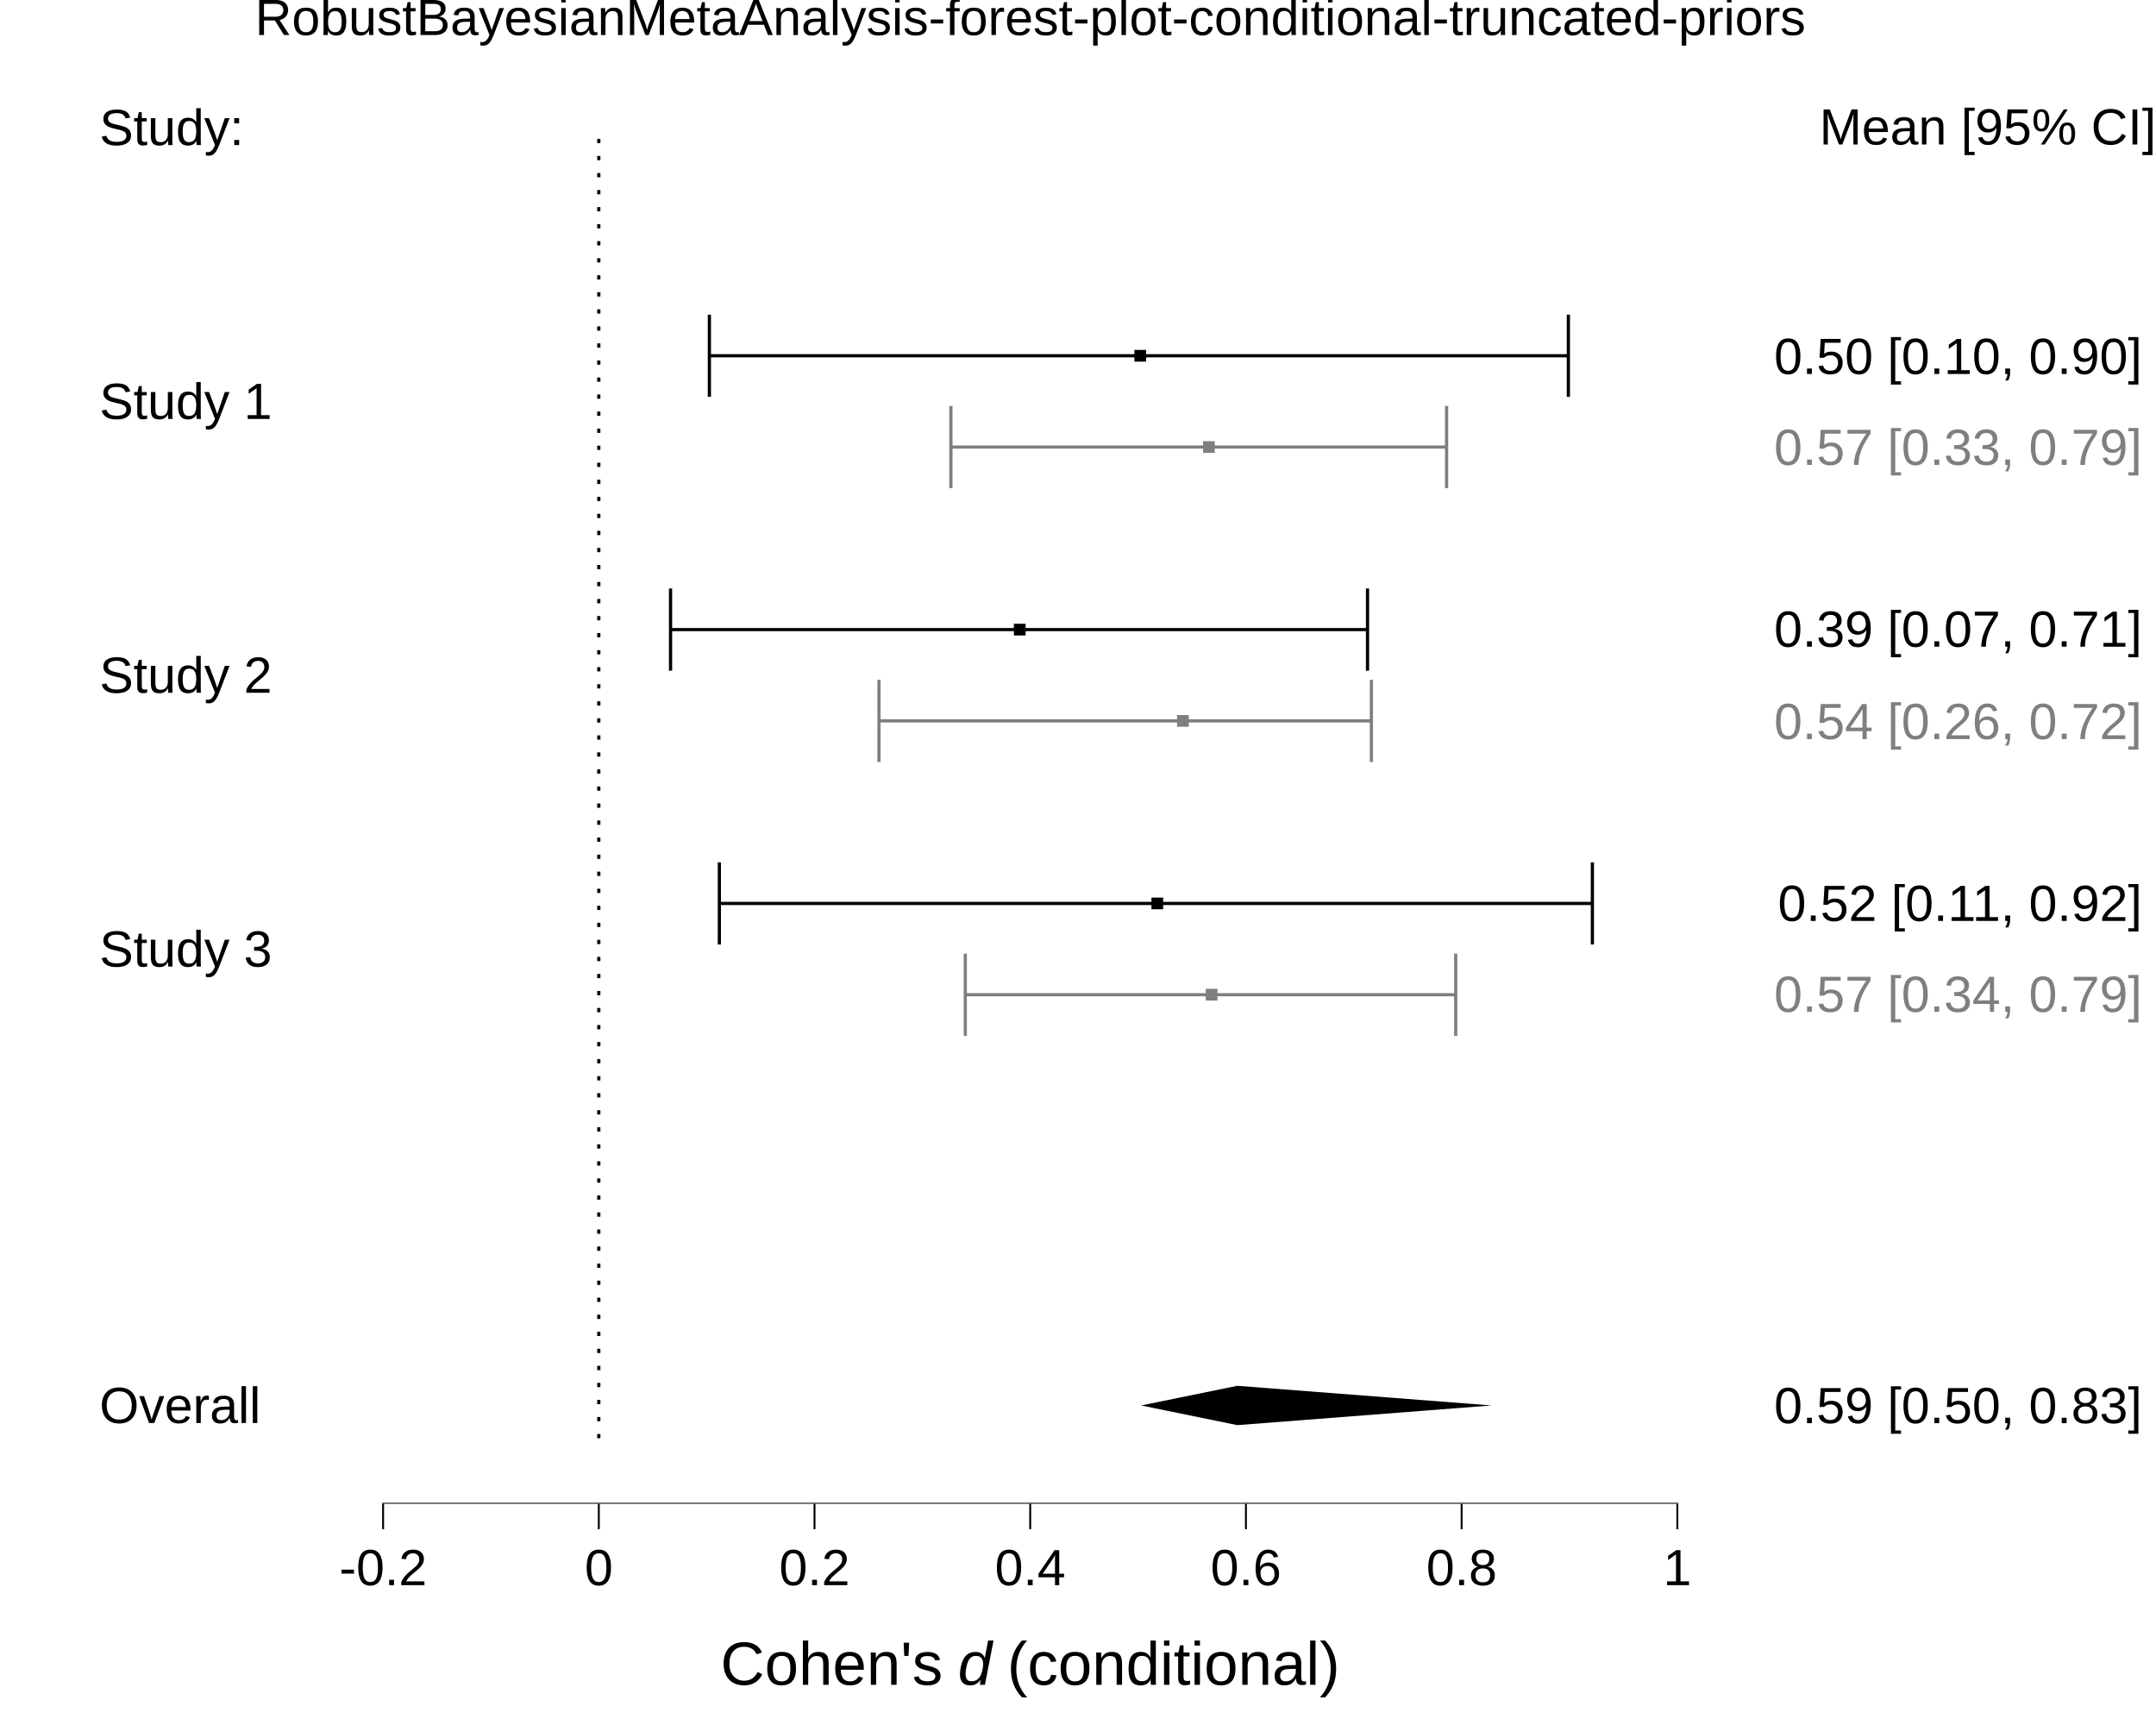
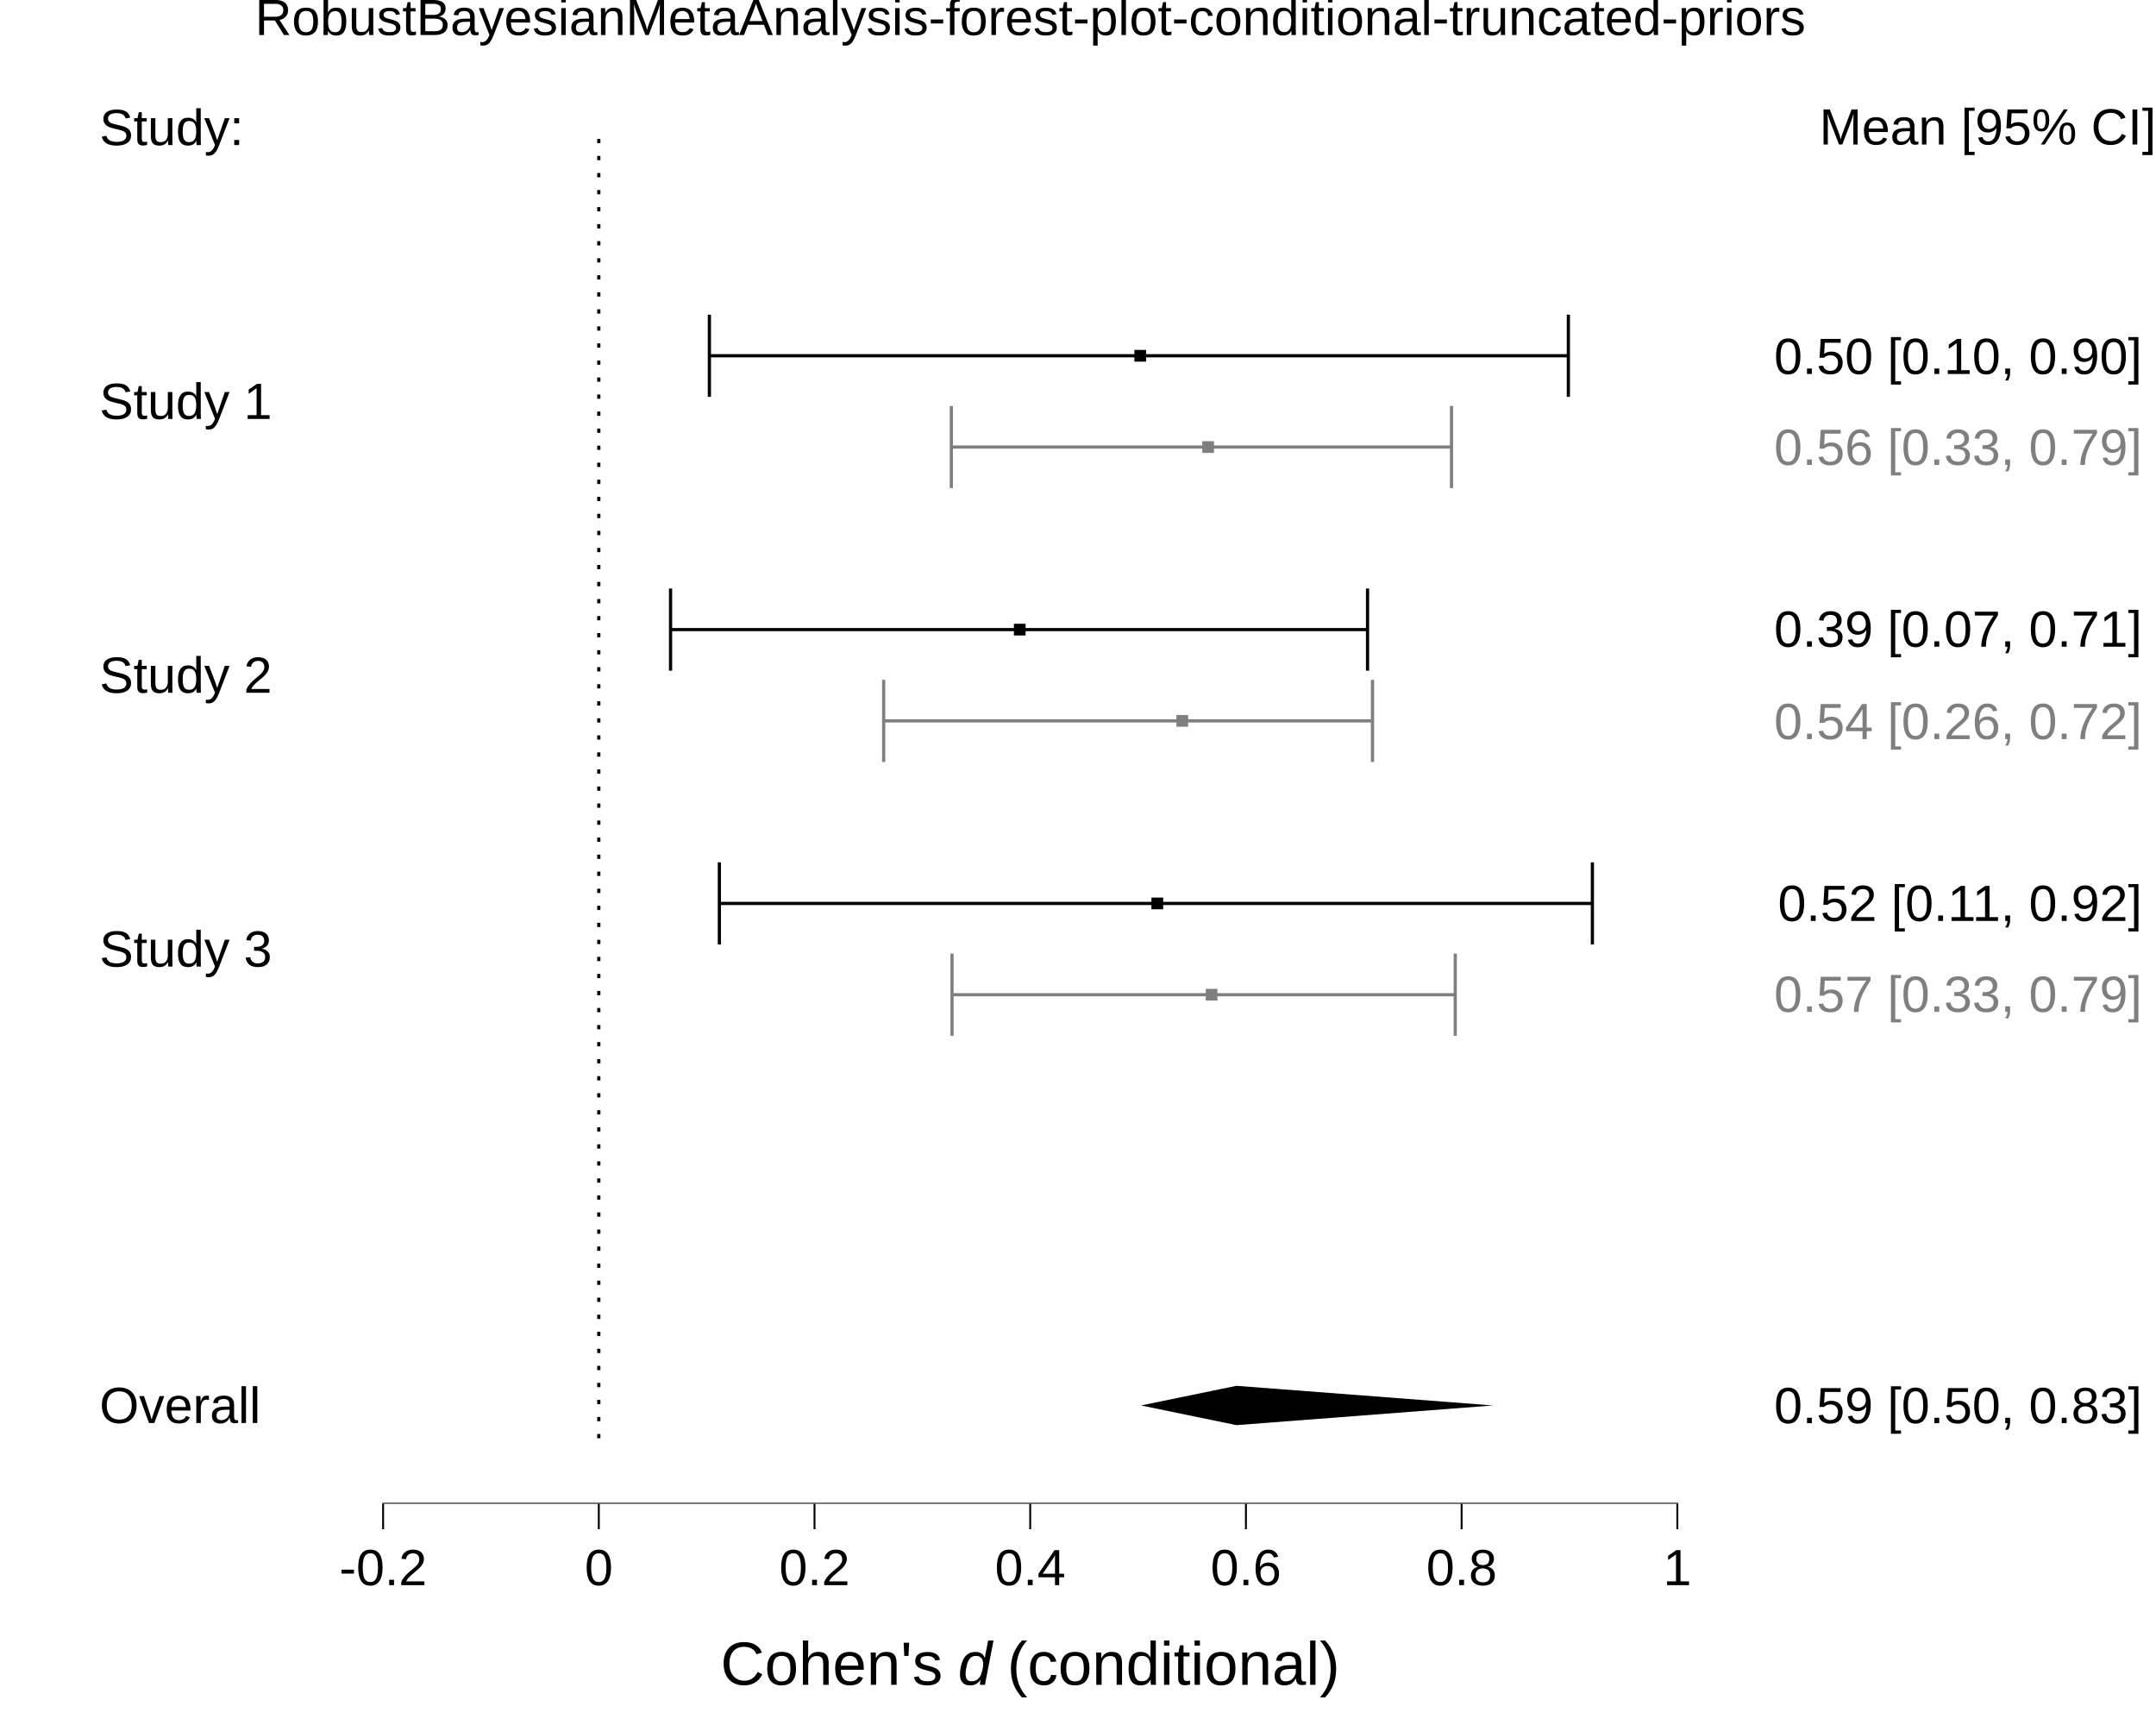
<svg xmlns="http://www.w3.org/2000/svg" viewBox="0 0 720.00 576.00">
  <defs>
    <style type="text/css">
    line, polyline, polygon, path, rect, circle {
      fill: none;
      stroke: #000000;
      stroke-linecap: round;
      stroke-linejoin: round;
      stroke-miterlimit: 10.00;
    }
  </style>
  </defs>
  <rect width="100%" height="100%" style="stroke: none; fill: #FFFFFF;" />
  <rect x="0.00" y="0.00" width="720.00" height="576.00" style="stroke-width: 10.67; stroke: none;" />
  <defs>
    <clipPath id="cpMTA2LjMzfDU4MS43Nnw1MDIuMTN8MjAuNzE=">
      <rect x="106.33" y="20.71" width="475.43" height="481.41" />
    </clipPath>
  </defs>
  <rect x="106.33" y="20.71" width="475.43" height="481.41" style="stroke-width: 10.67; stroke: none;" clip-path="url(#cpMTA2LjMzfDU4MS43Nnw1MDIuMTN8MjAuNzE=)" />
  <polyline points="523.76,132.51 523.76,105.08 " style="stroke-width: 1.07; stroke-linecap: butt;" clip-path="url(#cpMTA2LjMzfDU4MS43Nnw1MDIuMTN8MjAuNzE=)" />
  <polyline points="523.76,118.79 236.90,118.79 " style="stroke-width: 1.07; stroke-linecap: butt;" clip-path="url(#cpMTA2LjMzfDU4MS43Nnw1MDIuMTN8MjAuNzE=)" />
  <polyline points="236.90,132.51 236.90,105.08 " style="stroke-width: 1.07; stroke-linecap: butt;" clip-path="url(#cpMTA2LjMzfDU4MS43Nnw1MDIuMTN8MjAuNzE=)" />
-   <polyline points="483.10,162.99 483.10,135.56 " style="stroke-width: 1.07; stroke: #7F7F7F; stroke-linecap: butt;" clip-path="url(#cpMTA2LjMzfDU4MS43Nnw1MDIuMTN8MjAuNzE=)" />
-   <polyline points="483.10,149.27 317.56,149.27 " style="stroke-width: 1.07; stroke: #7F7F7F; stroke-linecap: butt;" clip-path="url(#cpMTA2LjMzfDU4MS43Nnw1MDIuMTN8MjAuNzE=)" />
-   <polyline points="317.56,162.99 317.56,135.56 " style="stroke-width: 1.07; stroke: #7F7F7F; stroke-linecap: butt;" clip-path="url(#cpMTA2LjMzfDU4MS43Nnw1MDIuMTN8MjAuNzE=)" />
+   <polyline points="484.73,162.99 484.73,135.56 " style="stroke-width: 1.07; stroke: #7F7F7F; stroke-linecap: butt;" clip-path="url(#cpMTA2LjMzfDU4MS43Nnw1MDIuMTN8MjAuNzE=)" />
+   <polyline points="484.73,149.27 317.70,149.27 " style="stroke-width: 1.07; stroke: #7F7F7F; stroke-linecap: butt;" clip-path="url(#cpMTA2LjMzfDU4MS43Nnw1MDIuMTN8MjAuNzE=)" />
+   <polyline points="317.70,162.99 317.70,135.56 " style="stroke-width: 1.07; stroke: #7F7F7F; stroke-linecap: butt;" clip-path="url(#cpMTA2LjMzfDU4MS43Nnw1MDIuMTN8MjAuNzE=)" />
  <polyline points="456.69,223.95 456.69,196.52 " style="stroke-width: 1.07; stroke-linecap: butt;" clip-path="url(#cpMTA2LjMzfDU4MS43Nnw1MDIuMTN8MjAuNzE=)" />
  <polyline points="456.69,210.23 223.93,210.23 " style="stroke-width: 1.07; stroke-linecap: butt;" clip-path="url(#cpMTA2LjMzfDU4MS43Nnw1MDIuMTN8MjAuNzE=)" />
  <polyline points="223.93,223.95 223.93,196.52 " style="stroke-width: 1.07; stroke-linecap: butt;" clip-path="url(#cpMTA2LjMzfDU4MS43Nnw1MDIuMTN8MjAuNzE=)" />
-   <polyline points="457.98,254.43 457.98,227.00 " style="stroke-width: 1.07; stroke: #7F7F7F; stroke-linecap: butt;" clip-path="url(#cpMTA2LjMzfDU4MS43Nnw1MDIuMTN8MjAuNzE=)" />
-   <polyline points="457.98,240.71 293.54,240.71 " style="stroke-width: 1.07; stroke: #7F7F7F; stroke-linecap: butt;" clip-path="url(#cpMTA2LjMzfDU4MS43Nnw1MDIuMTN8MjAuNzE=)" />
-   <polyline points="293.54,254.43 293.54,227.00 " style="stroke-width: 1.07; stroke: #7F7F7F; stroke-linecap: butt;" clip-path="url(#cpMTA2LjMzfDU4MS43Nnw1MDIuMTN8MjAuNzE=)" />
+   <polyline points="458.35,254.43 458.35,227.00 " style="stroke-width: 1.07; stroke: #7F7F7F; stroke-linecap: butt;" clip-path="url(#cpMTA2LjMzfDU4MS43Nnw1MDIuMTN8MjAuNzE=)" />
+   <polyline points="458.35,240.71 295.11,240.71 " style="stroke-width: 1.07; stroke: #7F7F7F; stroke-linecap: butt;" clip-path="url(#cpMTA2LjMzfDU4MS43Nnw1MDIuMTN8MjAuNzE=)" />
+   <polyline points="295.11,254.43 295.11,227.00 " style="stroke-width: 1.07; stroke: #7F7F7F; stroke-linecap: butt;" clip-path="url(#cpMTA2LjMzfDU4MS43Nnw1MDIuMTN8MjAuNzE=)" />
  <polyline points="531.78,315.38 531.78,287.95 " style="stroke-width: 1.07; stroke-linecap: butt;" clip-path="url(#cpMTA2LjMzfDU4MS43Nnw1MDIuMTN8MjAuNzE=)" />
  <polyline points="531.78,301.67 240.23,301.67 " style="stroke-width: 1.07; stroke-linecap: butt;" clip-path="url(#cpMTA2LjMzfDU4MS43Nnw1MDIuMTN8MjAuNzE=)" />
  <polyline points="240.23,315.38 240.23,287.95 " style="stroke-width: 1.07; stroke-linecap: butt;" clip-path="url(#cpMTA2LjMzfDU4MS43Nnw1MDIuMTN8MjAuNzE=)" />
-   <polyline points="486.14,345.86 486.14,318.43 " style="stroke-width: 1.07; stroke: #7F7F7F; stroke-linecap: butt;" clip-path="url(#cpMTA2LjMzfDU4MS43Nnw1MDIuMTN8MjAuNzE=)" />
-   <polyline points="486.14,332.15 322.36,332.15 " style="stroke-width: 1.07; stroke: #7F7F7F; stroke-linecap: butt;" clip-path="url(#cpMTA2LjMzfDU4MS43Nnw1MDIuMTN8MjAuNzE=)" />
-   <polyline points="322.36,345.86 322.36,318.43 " style="stroke-width: 1.07; stroke: #7F7F7F; stroke-linecap: butt;" clip-path="url(#cpMTA2LjMzfDU4MS43Nnw1MDIuMTN8MjAuNzE=)" />
+   <polyline points="485.98,345.86 485.98,318.43 " style="stroke-width: 1.07; stroke: #7F7F7F; stroke-linecap: butt;" clip-path="url(#cpMTA2LjMzfDU4MS43Nnw1MDIuMTN8MjAuNzE=)" />
+   <polyline points="485.98,332.15 317.93,332.15 " style="stroke-width: 1.07; stroke: #7F7F7F; stroke-linecap: butt;" clip-path="url(#cpMTA2LjMzfDU4MS43Nnw1MDIuMTN8MjAuNzE=)" />
+   <polyline points="317.93,345.86 317.93,318.43 " style="stroke-width: 1.07; stroke: #7F7F7F; stroke-linecap: butt;" clip-path="url(#cpMTA2LjMzfDU4MS43Nnw1MDIuMTN8MjAuNzE=)" />
  <polygon points="378.83,120.75 382.74,120.75 382.74,116.84 378.83,116.84 " style="stroke-width: 0.71; stroke: none; fill: #000000;" clip-path="url(#cpMTA2LjMzfDU4MS43Nnw1MDIuMTN8MjAuNzE=)" />
-   <polygon points="401.76,151.23 405.67,151.23 405.67,147.32 401.76,147.32 " style="stroke-width: 0.71; stroke: none; fill: #7F7F7F;" clip-path="url(#cpMTA2LjMzfDU4MS43Nnw1MDIuMTN8MjAuNzE=)" />
+   <polygon points="401.50,151.23 405.41,151.23 405.41,147.32 401.50,147.32 " style="stroke-width: 0.71; stroke: none; fill: #7F7F7F;" clip-path="url(#cpMTA2LjMzfDU4MS43Nnw1MDIuMTN8MjAuNzE=)" />
  <polygon points="338.59,212.19 342.50,212.19 342.50,208.28 338.59,208.28 " style="stroke-width: 0.71; stroke: none; fill: #000000;" clip-path="url(#cpMTA2LjMzfDU4MS43Nnw1MDIuMTN8MjAuNzE=)" />
-   <polygon points="393.08,242.67 396.99,242.67 396.99,238.76 393.08,238.76 " style="stroke-width: 0.71; stroke: none; fill: #7F7F7F;" clip-path="url(#cpMTA2LjMzfDU4MS43Nnw1MDIuMTN8MjAuNzE=)" />
+   <polygon points="392.88,242.67 396.79,242.67 396.79,238.76 392.88,238.76 " style="stroke-width: 0.71; stroke: none; fill: #7F7F7F;" clip-path="url(#cpMTA2LjMzfDU4MS43Nnw1MDIuMTN8MjAuNzE=)" />
  <polygon points="384.53,303.62 388.44,303.62 388.44,299.71 384.53,299.71 " style="stroke-width: 0.71; stroke: none; fill: #000000;" clip-path="url(#cpMTA2LjMzfDU4MS43Nnw1MDIuMTN8MjAuNzE=)" />
-   <polygon points="402.67,334.10 406.58,334.10 406.58,330.19 402.67,330.19 " style="stroke-width: 0.71; stroke: none; fill: #7F7F7F;" clip-path="url(#cpMTA2LjMzfDU4MS43Nnw1MDIuMTN8MjAuNzE=)" />
-   <polygon points="381.08,469.30 413.20,475.87 498.12,469.30 413.20,462.74 " style="stroke-width: 1.07; stroke: none; fill: #000000;" clip-path="url(#cpMTA2LjMzfDU4MS43Nnw1MDIuMTN8MjAuNzE=)" />
+   <polygon points="402.66,334.10 406.57,334.10 406.57,330.19 402.66,330.19 " style="stroke-width: 0.71; stroke: none; fill: #7F7F7F;" clip-path="url(#cpMTA2LjMzfDU4MS43Nnw1MDIuMTN8MjAuNzE=)" />
+   <polygon points="381.04,469.30 412.92,475.87 498.63,469.30 412.92,462.74 " style="stroke-width: 1.07; stroke: none; fill: #000000;" clip-path="url(#cpMTA2LjMzfDU4MS43Nnw1MDIuMTN8MjAuNzE=)" />
  <polyline points="199.97,480.25 199.97,42.60 " style="stroke-width: 1.07; stroke-dasharray: 1.42,4.27; stroke-linecap: butt;" clip-path="url(#cpMTA2LjMzfDU4MS43Nnw1MDIuMTN8MjAuNzE=)" />
  <line x1="127.62" y1="502.13" x2="560.47" y2="502.13" style="stroke-width: 0.64; stroke-linecap: butt;" clip-path="url(#cpMTA2LjMzfDU4MS43Nnw1MDIuMTN8MjAuNzE=)" />
  <rect x="106.33" y="20.71" width="475.43" height="481.41" style="stroke-width: 0.00; stroke: none;" clip-path="url(#cpMTA2LjMzfDU4MS43Nnw1MDIuMTN8MjAuNzE=)" />
  <defs>
    <clipPath id="cpMC4wMHw3MjAuMDB8NTc2LjAwfDAuMDA=">
      <rect x="0.00" y="0.00" width="720.00" height="576.00" />
    </clipPath>
  </defs>
  <g clip-path="url(#cpMC4wMHw3MjAuMDB8NTc2LjAwfDAuMDA=)">
    <text x="33.21" y="475.16" style="font-size: 17.00px; font-family: Liberation Sans;" textLength="53.84px" lengthAdjust="spacingAndGlyphs">Overall</text>
  </g>
  <g clip-path="url(#cpMC4wMHw3MjAuMDB8NTc2LjAwfDAuMDA=)">
    <text x="33.21" y="322.76" style="font-size: 17.00px; font-family: Liberation Sans;" textLength="57.64px" lengthAdjust="spacingAndGlyphs">Study 3</text>
  </g>
  <g clip-path="url(#cpMC4wMHw3MjAuMDB8NTc2LjAwfDAuMDA=)">
    <text x="33.21" y="231.32" style="font-size: 17.00px; font-family: Liberation Sans;" textLength="57.64px" lengthAdjust="spacingAndGlyphs">Study 2</text>
  </g>
  <g clip-path="url(#cpMC4wMHw3MjAuMDB8NTc2LjAwfDAuMDA=)">
    <text x="33.21" y="139.89" style="font-size: 17.00px; font-family: Liberation Sans;" textLength="57.64px" lengthAdjust="spacingAndGlyphs">Study 1</text>
  </g>
  <g clip-path="url(#cpMC4wMHw3MjAuMDB8NTc2LjAwfDAuMDA=)">
    <text x="33.21" y="48.45" style="font-size: 17.00px; font-family: Liberation Sans;" textLength="48.19px" lengthAdjust="spacingAndGlyphs">Study:</text>
  </g>
  <g clip-path="url(#cpMC4wMHw3MjAuMDB8NTc2LjAwfDAuMDA=)">
    <text x="592.45" y="475.21" style="font-size: 17.00px; font-family: Liberation Sans;" textLength="127.55px" lengthAdjust="spacingAndGlyphs"> 0.59 [0.50, 0.83]</text>
  </g>
  <g clip-path="url(#cpMC4wMHw3MjAuMDB8NTc2LjAwfDAuMDA=)">
-     <text x="592.45" y="337.87" style="font-size: 17.00px; fill: #7F7F7F; font-family: Liberation Sans;" textLength="127.55px" lengthAdjust="spacingAndGlyphs"> 0.57 [0.34, 0.79]</text>
+     <text x="592.45" y="337.87" style="font-size: 17.00px; fill: #7F7F7F; font-family: Liberation Sans;" textLength="127.55px" lengthAdjust="spacingAndGlyphs"> 0.57 [0.33, 0.79]</text>
  </g>
  <g clip-path="url(#cpMC4wMHw3MjAuMDB8NTc2LjAwfDAuMDA=)">
    <text x="593.72" y="307.51" style="font-size: 17.00px; font-family: Liberation Sans;" textLength="126.28px" lengthAdjust="spacingAndGlyphs"> 0.52 [0.11, 0.92]</text>
  </g>
  <g clip-path="url(#cpMC4wMHw3MjAuMDB8NTc2LjAwfDAuMDA=)">
    <text x="592.45" y="246.79" style="font-size: 17.00px; fill: #7F7F7F; font-family: Liberation Sans;" textLength="127.55px" lengthAdjust="spacingAndGlyphs"> 0.54 [0.26, 0.72]</text>
  </g>
  <g clip-path="url(#cpMC4wMHw3MjAuMDB8NTc2LjAwfDAuMDA=)">
    <text x="592.45" y="215.95" style="font-size: 17.00px; font-family: Liberation Sans;" textLength="127.55px" lengthAdjust="spacingAndGlyphs"> 0.39 [0.07, 0.71]</text>
  </g>
  <g clip-path="url(#cpMC4wMHw3MjAuMDB8NTc2LjAwfDAuMDA=)">
-     <text x="592.45" y="155.23" style="font-size: 17.00px; fill: #7F7F7F; font-family: Liberation Sans;" textLength="127.55px" lengthAdjust="spacingAndGlyphs"> 0.57 [0.33, 0.79]</text>
+     <text x="592.45" y="155.23" style="font-size: 17.00px; fill: #7F7F7F; font-family: Liberation Sans;" textLength="127.55px" lengthAdjust="spacingAndGlyphs"> 0.56 [0.33, 0.79]</text>
  </g>
  <g clip-path="url(#cpMC4wMHw3MjAuMDB8NTc2LjAwfDAuMDA=)">
    <text x="592.45" y="124.87" style="font-size: 17.00px; font-family: Liberation Sans;" textLength="127.55px" lengthAdjust="spacingAndGlyphs"> 0.50 [0.10, 0.90]</text>
  </g>
  <g clip-path="url(#cpMC4wMHw3MjAuMDB8NTc2LjAwfDAuMDA=)">
    <text x="607.59" y="48.25" style="font-size: 17.00px; font-family: Liberation Sans;" textLength="112.41px" lengthAdjust="spacingAndGlyphs">Mean [95% CI]</text>
  </g>
  <polyline points="106.33,502.13 581.76,502.13 " style="stroke-width: 0.00; stroke: none; stroke-linecap: butt;" clip-path="url(#cpMC4wMHw3MjAuMDB8NTc2LjAwfDAuMDA=)" />
  <polyline points="127.94,510.63 127.94,502.13 " style="stroke-width: 0.64; stroke-linecap: butt;" clip-path="url(#cpMC4wMHw3MjAuMDB8NTc2LjAwfDAuMDA=)" />
  <polyline points="199.97,510.63 199.97,502.13 " style="stroke-width: 0.64; stroke-linecap: butt;" clip-path="url(#cpMC4wMHw3MjAuMDB8NTc2LjAwfDAuMDA=)" />
  <polyline points="272.01,510.63 272.01,502.13 " style="stroke-width: 0.64; stroke-linecap: butt;" clip-path="url(#cpMC4wMHw3MjAuMDB8NTc2LjAwfDAuMDA=)" />
  <polyline points="344.04,510.63 344.04,502.13 " style="stroke-width: 0.64; stroke-linecap: butt;" clip-path="url(#cpMC4wMHw3MjAuMDB8NTc2LjAwfDAuMDA=)" />
  <polyline points="416.08,510.63 416.08,502.13 " style="stroke-width: 0.64; stroke-linecap: butt;" clip-path="url(#cpMC4wMHw3MjAuMDB8NTc2LjAwfDAuMDA=)" />
  <polyline points="488.11,510.63 488.11,502.13 " style="stroke-width: 0.64; stroke-linecap: butt;" clip-path="url(#cpMC4wMHw3MjAuMDB8NTc2LjAwfDAuMDA=)" />
  <polyline points="560.15,510.63 560.15,502.13 " style="stroke-width: 0.64; stroke-linecap: butt;" clip-path="url(#cpMC4wMHw3MjAuMDB8NTc2LjAwfDAuMDA=)" />
  <g clip-path="url(#cpMC4wMHw3MjAuMDB8NTc2LjAwfDAuMDA=)">
    <text x="113.30" y="529.31" style="font-size: 17.00px; font-family: Liberation Sans;" textLength="29.28px" lengthAdjust="spacingAndGlyphs">-0.2</text>
  </g>
  <g clip-path="url(#cpMC4wMHw3MjAuMDB8NTc2LjAwfDAuMDA=)">
    <text x="195.25" y="529.31" style="font-size: 17.00px; font-family: Liberation Sans;" textLength="9.45px" lengthAdjust="spacingAndGlyphs">0</text>
  </g>
  <g clip-path="url(#cpMC4wMHw3MjAuMDB8NTc2LjAwfDAuMDA=)">
    <text x="260.20" y="529.31" style="font-size: 17.00px; font-family: Liberation Sans;" textLength="23.62px" lengthAdjust="spacingAndGlyphs">0.2</text>
  </g>
  <g clip-path="url(#cpMC4wMHw3MjAuMDB8NTc2LjAwfDAuMDA=)">
    <text x="332.23" y="529.31" style="font-size: 17.00px; font-family: Liberation Sans;" textLength="23.62px" lengthAdjust="spacingAndGlyphs">0.4</text>
  </g>
  <g clip-path="url(#cpMC4wMHw3MjAuMDB8NTc2LjAwfDAuMDA=)">
    <text x="404.26" y="529.31" style="font-size: 17.00px; font-family: Liberation Sans;" textLength="23.62px" lengthAdjust="spacingAndGlyphs">0.6</text>
  </g>
  <g clip-path="url(#cpMC4wMHw3MjAuMDB8NTc2LjAwfDAuMDA=)">
    <text x="476.30" y="529.31" style="font-size: 17.00px; font-family: Liberation Sans;" textLength="23.62px" lengthAdjust="spacingAndGlyphs">0.8</text>
  </g>
  <g clip-path="url(#cpMC4wMHw3MjAuMDB8NTc2LjAwfDAuMDA=)">
    <text x="555.42" y="529.31" style="font-size: 17.00px; font-family: Liberation Sans;" textLength="9.45px" lengthAdjust="spacingAndGlyphs">1</text>
  </g>
  <g clip-path="url(#cpMC4wMHw3MjAuMDB8NTc2LjAwfDAuMDA=)">
    <text x="240.62" y="562.57" style="font-size: 20.40px; font-family: Liberation Sans;" textLength="74.19px" lengthAdjust="spacingAndGlyphs">Cohen's</text>
  </g>
  <g clip-path="url(#cpMC4wMHw3MjAuMDB8NTc2LjAwfDAuMDA=)">
    <text x="314.81" y="562.57" style="font-size: 20.40px; font-family: Symbola;" textLength="5.09px" lengthAdjust="spacingAndGlyphs"> </text>
  </g>
  <g clip-path="url(#cpMC4wMHw3MjAuMDB8NTc2LjAwfDAuMDA=)">
    <text x="319.90" y="562.57" style="font-size: 20.40px; font-style: italic; font-family: Liberation Sans;" textLength="11.34px" lengthAdjust="spacingAndGlyphs">d</text>
  </g>
  <g clip-path="url(#cpMC4wMHw3MjAuMDB8NTc2LjAwfDAuMDA=)">
    <text x="331.25" y="562.57" style="font-size: 20.40px; font-family: Symbola;" textLength="5.09px" lengthAdjust="spacingAndGlyphs"> </text>
  </g>
  <g clip-path="url(#cpMC4wMHw3MjAuMDB8NTc2LjAwfDAuMDA=)">
    <text x="336.34" y="562.57" style="font-size: 20.40px; font-family: Liberation Sans;" textLength="111.12px" lengthAdjust="spacingAndGlyphs">(conditional)</text>
  </g>
  <g clip-path="url(#cpMC4wMHw3MjAuMDB8NTc2LjAwfDAuMDA=)">
    <text x="85.18" y="11.70" style="font-size: 17.00px; font-family: Liberation Sans;" textLength="517.72px" lengthAdjust="spacingAndGlyphs">RobustBayesianMetaAnalysis-forest-plot-conditional-truncated-priors</text>
  </g>
</svg>
